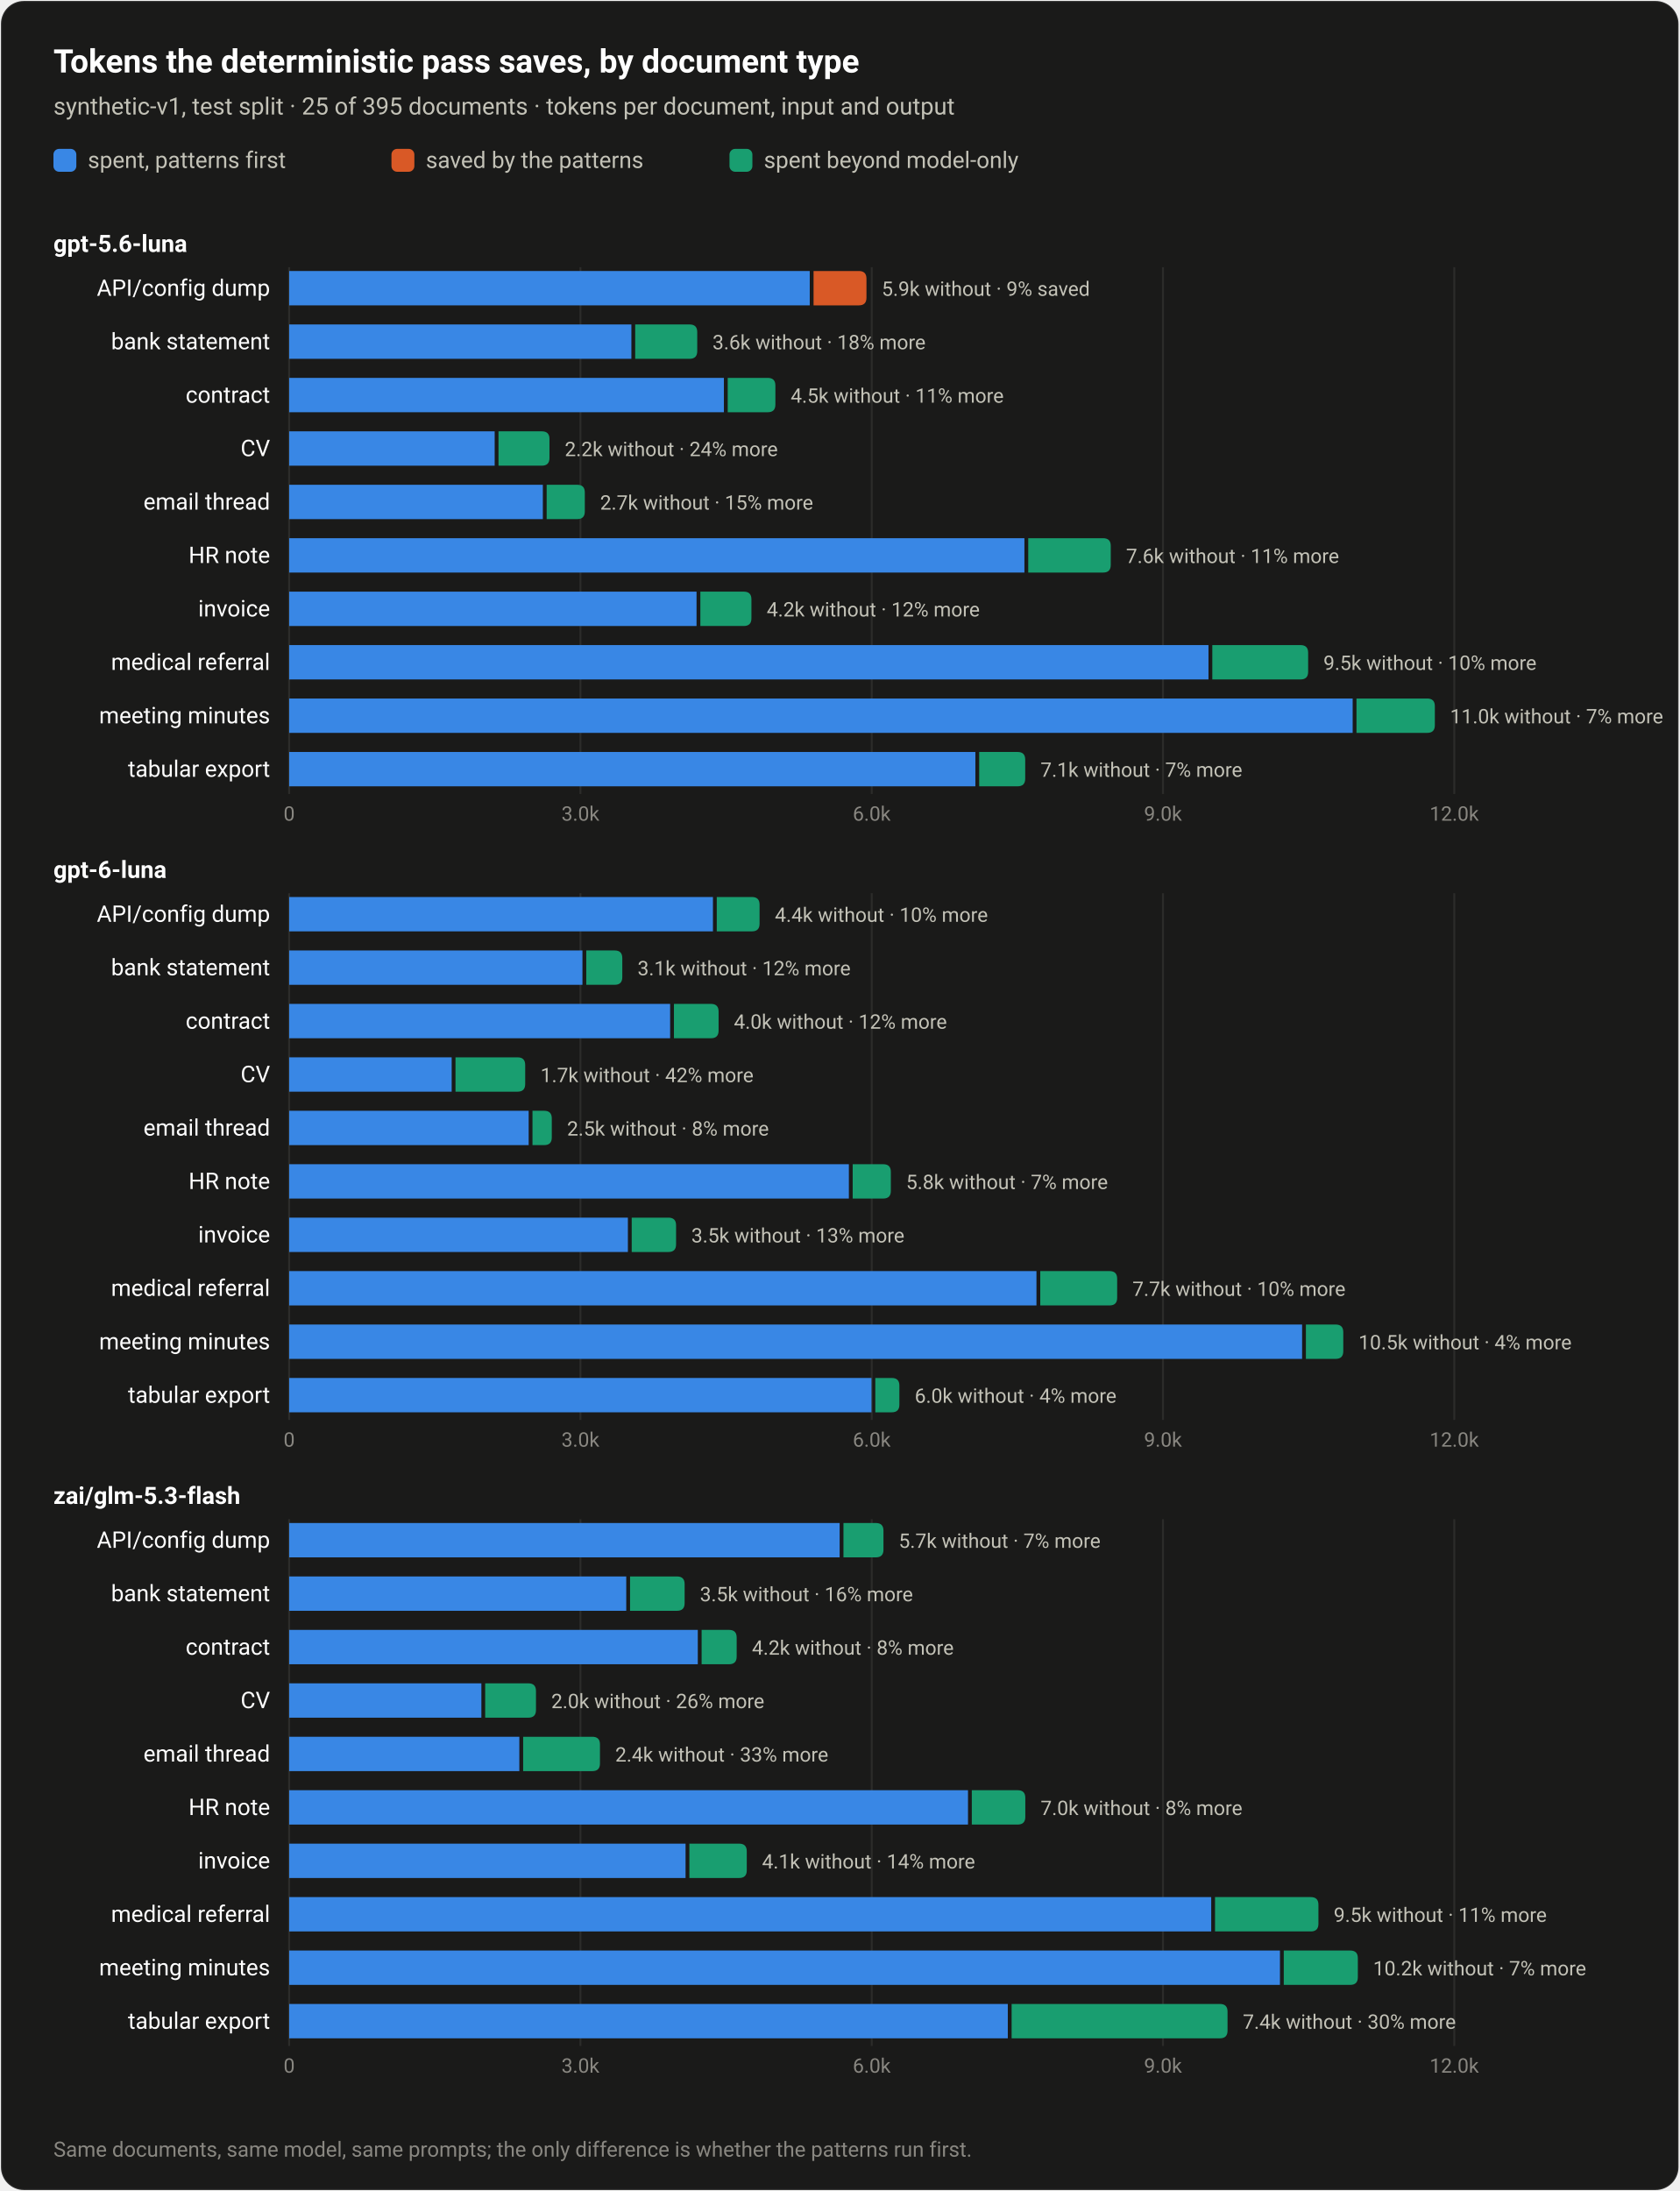
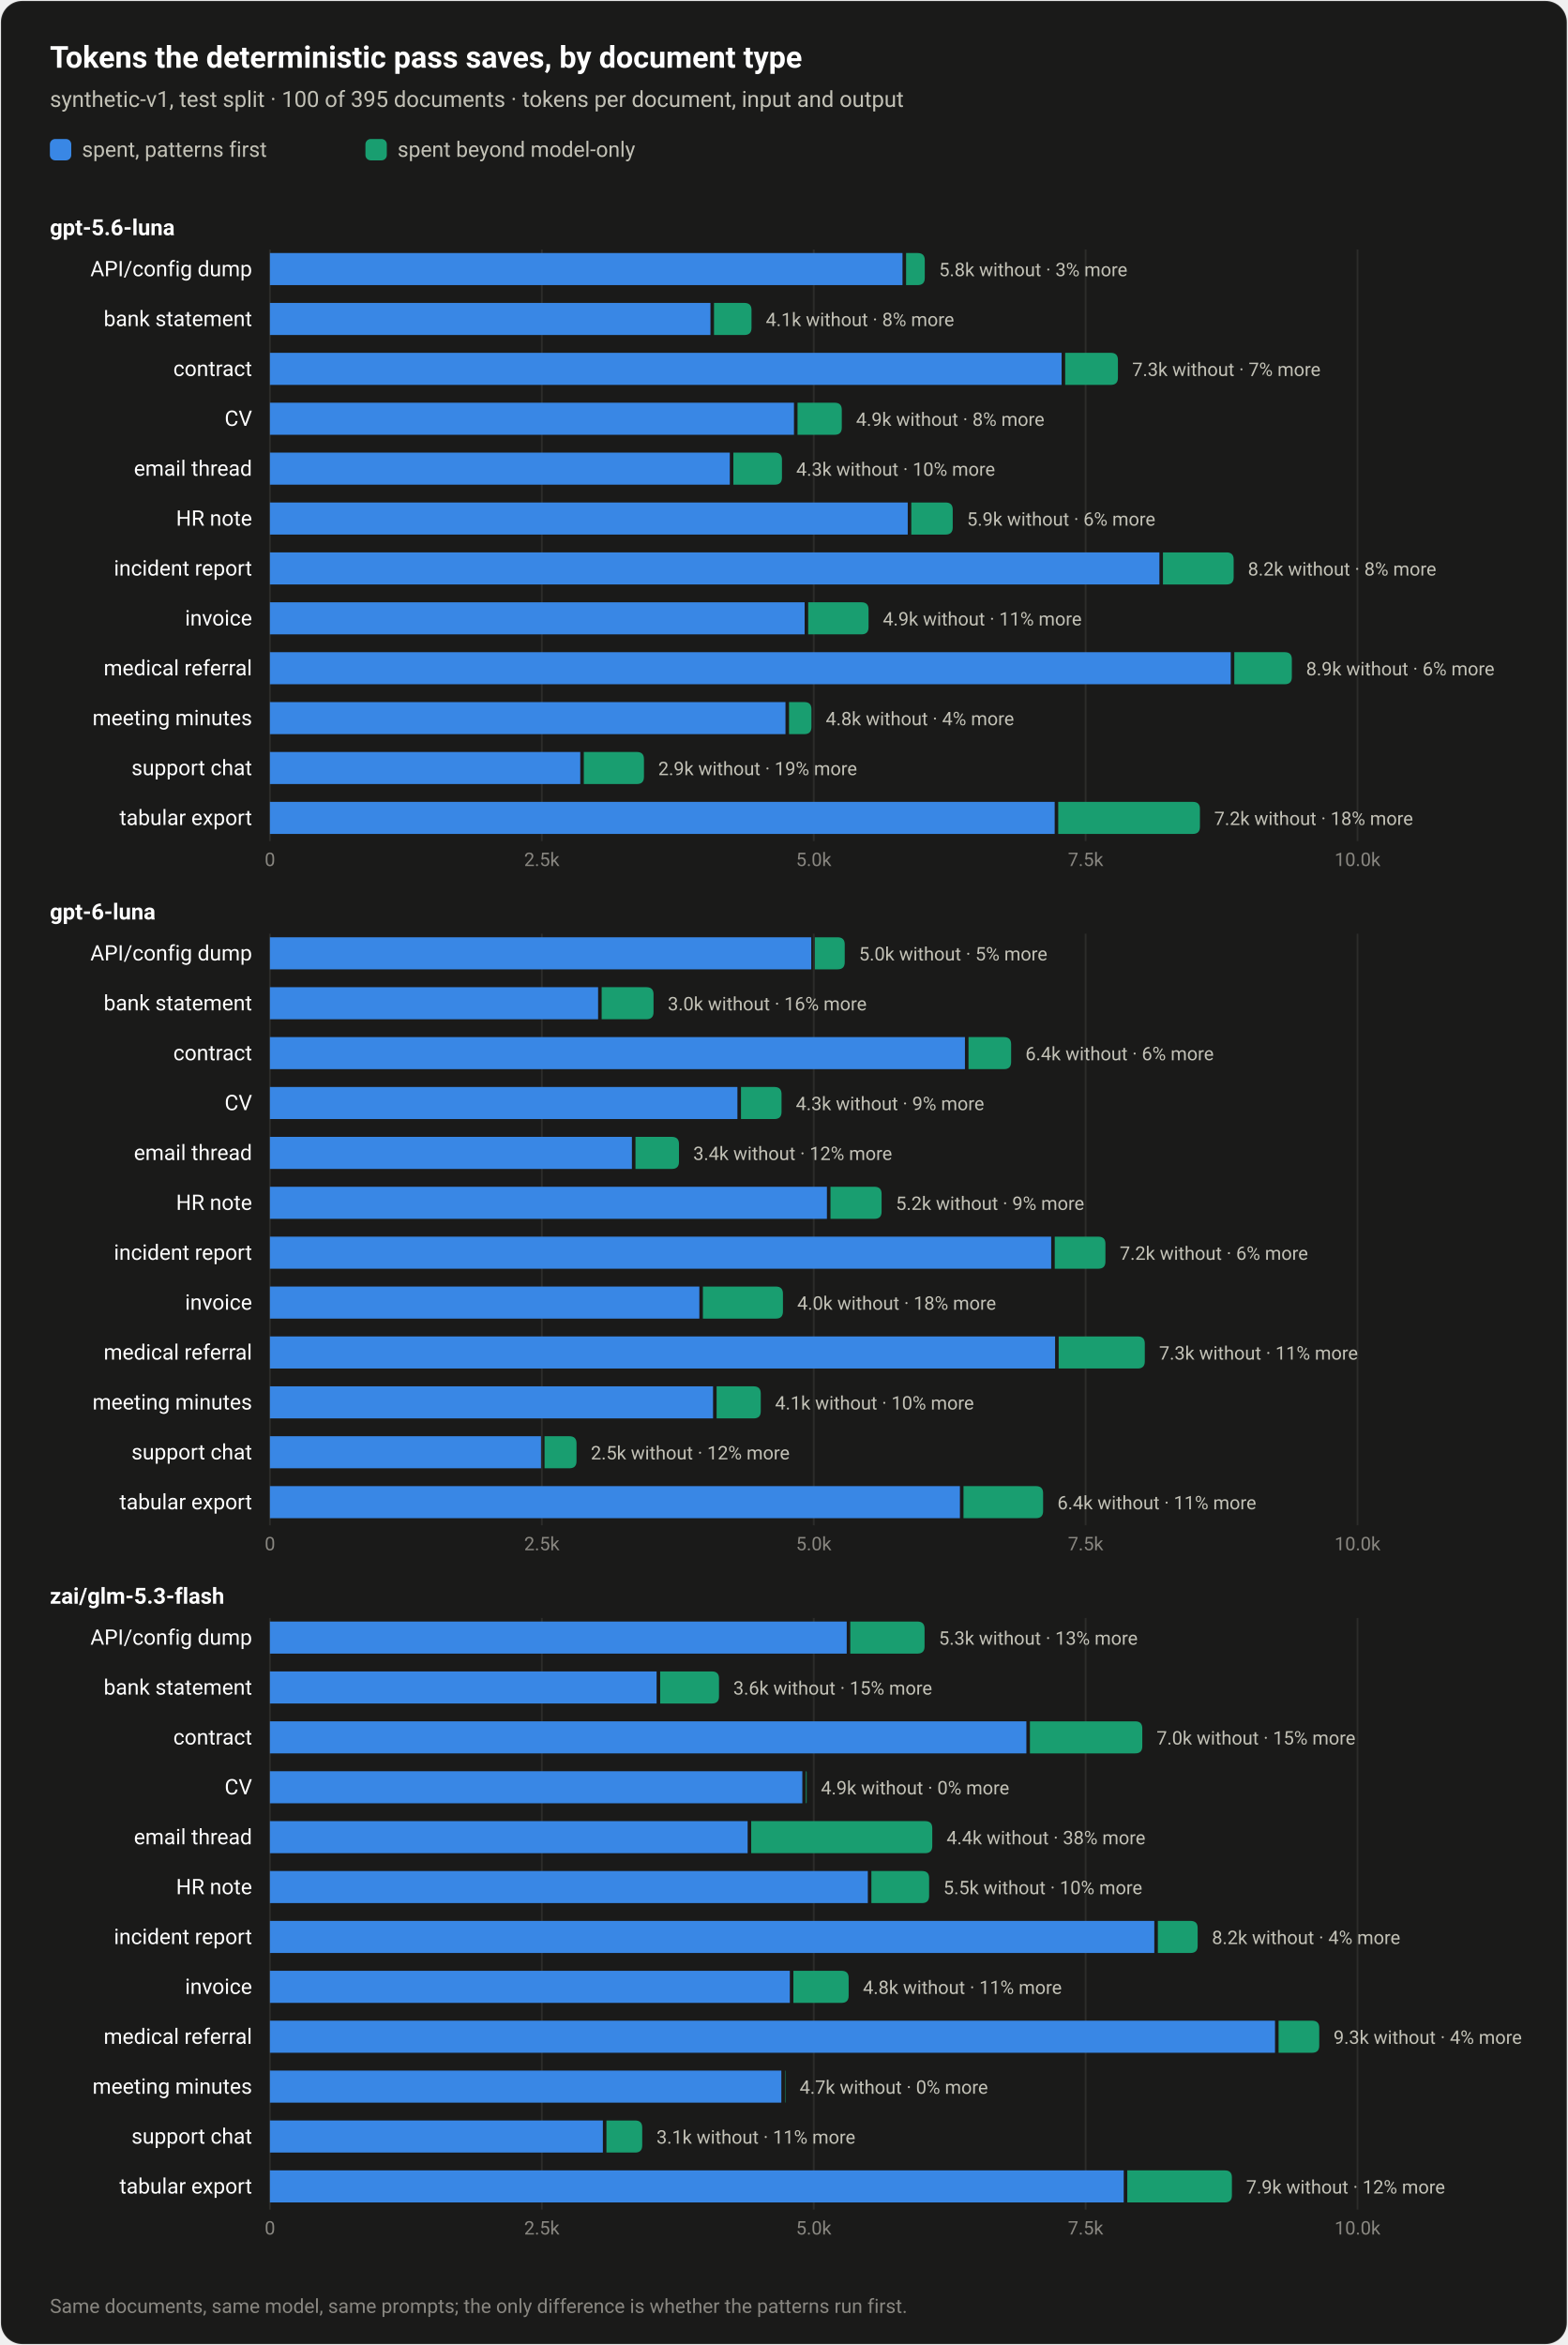
- <svg xmlns="http://www.w3.org/2000/svg" width="880" height="1148" viewBox="0 0 880 1148" role="img" aria-labelledby="t d" font-family="system-ui, -apple-system, &quot;Segoe UI&quot;, Roboto, sans-serif">
-   <rect x="0.5" y="0.5" width="879" height="1147" rx="12" fill="#1a1a19" stroke="rgba(255,255,255,0.10)" />
+ <svg xmlns="http://www.w3.org/2000/svg" width="880" height="1316" viewBox="0 0 880 1316" role="img" aria-labelledby="t d" font-family="system-ui, -apple-system, &quot;Segoe UI&quot;, Roboto, sans-serif">
+   <rect x="0.5" y="0.5" width="879" height="1315" rx="12" fill="#1a1a19" stroke="rgba(255,255,255,0.10)" />
  <text x="28" y="38" font-size="17" font-weight="600" fill="#ffffff">Tokens the deterministic pass saves, by document type</text>
-   <text x="28" y="60" font-size="12.5" fill="#c3c2b7">synthetic-v1, test split · 25 of 395 documents · tokens per document, input and output</text>
+   <text x="28" y="60" font-size="12.5" fill="#c3c2b7">synthetic-v1, test split · 100 of 395 documents · tokens per document, input and output</text>
  <rect x="28" y="78" width="12" height="12" rx="3" fill="#3987e5" />
  <text x="46" y="88" font-size="12" fill="#c3c2b7">spent, patterns first</text>
-   <rect x="205.12" y="78" width="12" height="12" rx="3" fill="#d95926" />
-   <text x="223.12" y="88" font-size="12" fill="#c3c2b7">saved by the patterns</text>
-   <rect x="382.24" y="78" width="12" height="12" rx="3" fill="#199e70" />
-   <text x="400.24" y="88" font-size="12" fill="#c3c2b7">spent beyond model-only</text>
+   <rect x="205.12" y="78" width="12" height="12" rx="3" fill="#199e70" />
+   <text x="223.12" y="88" font-size="12" fill="#c3c2b7">spent beyond model-only</text>
  <text x="28" y="132" font-size="12.5" font-weight="600" fill="#ffffff">gpt-5.6-luna</text>
-   <line x1="151.52" y1="140" x2="151.52" y2="416" stroke="#2c2c2a" />
-   <line x1="304.14" y1="140" x2="304.14" y2="416" stroke="#2c2c2a" />
-   <line x1="456.76" y1="140" x2="456.76" y2="416" stroke="#2c2c2a" />
-   <line x1="609.38" y1="140" x2="609.38" y2="416" stroke="#2c2c2a" />
-   <line x1="762" y1="140" x2="762" y2="416" stroke="#2c2c2a" />
+   <line x1="151.52" y1="140" x2="151.52" y2="472" stroke="#2c2c2a" />
+   <line x1="304.14" y1="140" x2="304.14" y2="472" stroke="#2c2c2a" />
+   <line x1="456.76" y1="140" x2="456.76" y2="472" stroke="#2c2c2a" />
+   <line x1="609.38" y1="140" x2="609.38" y2="472" stroke="#2c2c2a" />
+   <line x1="762" y1="140" x2="762" y2="472" stroke="#2c2c2a" />
  <text x="141.52" y="155" font-size="12" fill="#ffffff" text-anchor="end">API/config dump</text>
  <g>
-     <path d="M151.52 142H424.29V160H151.52Z" fill="#3987e5" />
-   </g>
-   <g>
-     <path d="M426.29 142H450.01Q454.01 142 454.01 146V156Q454.01 160 450.01 160H426.29Z" fill="#d95926" />
-   </g>
-   <text x="462.01" y="155" font-size="10.5" fill="#c3c2b7">5.9k without · 9% saved</text>
+     <path d="M151.52 142H506.59V160H151.52Z" fill="#3987e5" />
+   </g>
+   <g>
+     <path d="M508.59 142H515.09Q519.09 142 519.09 146V156Q519.09 160 515.09 160H508.59Z" fill="#199e70" />
+   </g>
+   <text x="527.09" y="155" font-size="10.5" fill="#c3c2b7">5.8k without · 3% more</text>
  <text x="141.52" y="183" font-size="12" fill="#ffffff" text-anchor="end">bank statement</text>
  <g>
-     <path d="M151.52 170H330.83V188H151.52Z" fill="#3987e5" />
-   </g>
-   <g>
-     <path d="M332.83 170H361.34Q365.34 170 365.34 174V184Q365.34 188 361.34 188H332.83Z" fill="#199e70" />
-   </g>
-   <text x="373.34" y="183" font-size="10.5" fill="#c3c2b7">3.6k without · 18% more</text>
+     <path d="M151.52 170H398.78V188H151.52Z" fill="#3987e5" />
+   </g>
+   <g>
+     <path d="M400.78 170H417.84Q421.84 170 421.84 174V184Q421.84 188 417.84 188H400.78Z" fill="#199e70" />
+   </g>
+   <text x="429.84" y="183" font-size="10.5" fill="#c3c2b7">4.1k without · 8% more</text>
  <text x="141.52" y="211" font-size="12" fill="#ffffff" text-anchor="end">contract</text>
  <g>
-     <path d="M151.52 198H379.31V216H151.52Z" fill="#3987e5" />
-   </g>
-   <g>
-     <path d="M381.31 198H402.29Q406.29 198 406.29 202V212Q406.29 216 402.29 216H381.31Z" fill="#199e70" />
-   </g>
-   <text x="414.29" y="211" font-size="10.5" fill="#c3c2b7">4.5k without · 11% more</text>
+     <path d="M151.52 198H595.9V216H151.52Z" fill="#3987e5" />
+   </g>
+   <g>
+     <path d="M597.9 198H623.51Q627.51 198 627.51 202V212Q627.51 216 623.51 216H597.9Z" fill="#199e70" />
+   </g>
+   <text x="635.51" y="211" font-size="10.5" fill="#c3c2b7">7.3k without · 7% more</text>
  <text x="141.52" y="239" font-size="12" fill="#ffffff" text-anchor="end">CV</text>
  <g>
-     <path d="M151.52 226H259.2V244H151.52Z" fill="#3987e5" />
-   </g>
-   <g>
-     <path d="M261.2 226H283.91Q287.91 226 287.91 230V240Q287.91 244 283.91 244H261.2Z" fill="#199e70" />
-   </g>
-   <text x="295.91" y="239" font-size="10.5" fill="#c3c2b7">2.2k without · 24% more</text>
+     <path d="M151.52 226H445.66V244H151.52Z" fill="#3987e5" />
+   </g>
+   <g>
+     <path d="M447.66 226H468.51Q472.51 226 472.51 230V240Q472.51 244 468.51 244H447.66Z" fill="#199e70" />
+   </g>
+   <text x="480.51" y="239" font-size="10.5" fill="#c3c2b7">4.9k without · 8% more</text>
  <text x="141.52" y="267" font-size="12" fill="#ffffff" text-anchor="end">email thread</text>
  <g>
-     <path d="M151.52 254H284.44V272H151.52Z" fill="#3987e5" />
-   </g>
-   <g>
-     <path d="M286.44 254H302.43Q306.43 254 306.43 258V268Q306.43 272 302.43 272H286.44Z" fill="#199e70" />
-   </g>
-   <text x="314.43" y="267" font-size="10.5" fill="#c3c2b7">2.7k without · 15% more</text>
+     <path d="M151.52 254H409.65V272H151.52Z" fill="#3987e5" />
+   </g>
+   <g>
+     <path d="M411.65 254H434.93Q438.93 254 438.93 258V268Q438.93 272 434.93 272H411.65Z" fill="#199e70" />
+   </g>
+   <text x="446.93" y="267" font-size="10.5" fill="#c3c2b7">4.3k without · 10% more</text>
  <text x="141.52" y="295" font-size="12" fill="#ffffff" text-anchor="end">HR note</text>
  <g>
-     <path d="M151.52 282H536.77V300H151.52Z" fill="#3987e5" />
-   </g>
-   <g>
-     <path d="M538.77 282H578.01Q582.01 282 582.01 286V296Q582.01 300 578.01 300H538.77Z" fill="#199e70" />
-   </g>
-   <text x="590.01" y="295" font-size="10.5" fill="#c3c2b7">7.6k without · 11% more</text>
-   <text x="141.52" y="323" font-size="12" fill="#ffffff" text-anchor="end">invoice</text>
-   <g>
-     <path d="M151.52 310H364.97V328H151.52Z" fill="#3987e5" />
-   </g>
-   <g>
-     <path d="M366.97 310H389.73Q393.73 310 393.73 314V324Q393.73 328 389.73 328H366.97Z" fill="#199e70" />
-   </g>
-   <text x="401.73" y="323" font-size="10.5" fill="#c3c2b7">4.2k without · 12% more</text>
-   <text x="141.52" y="351" font-size="12" fill="#ffffff" text-anchor="end">medical referral</text>
-   <g>
-     <path d="M151.52 338H633.22V356H151.52Z" fill="#3987e5" />
-   </g>
-   <g>
-     <path d="M635.22 338H681.44Q685.44 338 685.44 342V352Q685.44 356 681.44 356H635.22Z" fill="#199e70" />
-   </g>
-   <text x="693.44" y="351" font-size="10.5" fill="#c3c2b7">9.5k without · 10% more</text>
-   <text x="141.52" y="379" font-size="12" fill="#ffffff" text-anchor="end">meeting minutes</text>
-   <g>
-     <path d="M151.52 366H708.77V384H151.52Z" fill="#3987e5" />
-   </g>
-   <g>
-     <path d="M710.77 366H747.83Q751.83 366 751.83 370V380Q751.83 384 747.83 384H710.77Z" fill="#199e70" />
-   </g>
-   <text x="759.83" y="379" font-size="10.5" fill="#c3c2b7">11.0k without · 7% more</text>
-   <text x="141.52" y="407" font-size="12" fill="#ffffff" text-anchor="end">tabular export</text>
-   <g>
-     <path d="M151.52 394H511.08V412H151.52Z" fill="#3987e5" />
-   </g>
-   <g>
-     <path d="M513.08 394H533.19Q537.19 394 537.19 398V408Q537.19 412 533.19 412H513.08Z" fill="#199e70" />
-   </g>
-   <text x="545.19" y="407" font-size="10.5" fill="#c3c2b7">7.1k without · 7% more</text>
-   <text x="151.52" y="430" font-size="10.5" fill="#898781" text-anchor="middle">0</text>
-   <text x="304.14" y="430" font-size="10.5" fill="#898781" text-anchor="middle">3.0k</text>
-   <text x="456.76" y="430" font-size="10.5" fill="#898781" text-anchor="middle">6.0k</text>
-   <text x="609.38" y="430" font-size="10.5" fill="#898781" text-anchor="middle">9.0k</text>
-   <text x="762" y="430" font-size="10.5" fill="#898781" text-anchor="middle">12.0k</text>
-   <text x="28" y="460" font-size="12.5" font-weight="600" fill="#ffffff">gpt-6-luna</text>
-   <line x1="151.52" y1="468" x2="151.52" y2="744" stroke="#2c2c2a" />
-   <line x1="304.14" y1="468" x2="304.14" y2="744" stroke="#2c2c2a" />
-   <line x1="456.76" y1="468" x2="456.76" y2="744" stroke="#2c2c2a" />
-   <line x1="609.38" y1="468" x2="609.38" y2="744" stroke="#2c2c2a" />
-   <line x1="762" y1="468" x2="762" y2="744" stroke="#2c2c2a" />
-   <text x="141.52" y="483" font-size="12" fill="#ffffff" text-anchor="end">API/config dump</text>
-   <g>
-     <path d="M151.52 470H373.57V488H151.52Z" fill="#3987e5" />
-   </g>
-   <g>
-     <path d="M375.57 470H394Q398 470 398 474V484Q398 488 394 488H375.57Z" fill="#199e70" />
-   </g>
-   <text x="406" y="483" font-size="10.5" fill="#c3c2b7">4.4k without · 10% more</text>
-   <text x="141.52" y="511" font-size="12" fill="#ffffff" text-anchor="end">bank statement</text>
-   <g>
-     <path d="M151.52 498H305.19V516H151.52Z" fill="#3987e5" />
-   </g>
-   <g>
-     <path d="M307.19 498H322.07Q326.07 498 326.07 502V512Q326.07 516 322.07 516H307.19Z" fill="#199e70" />
-   </g>
-   <text x="334.07" y="511" font-size="10.5" fill="#c3c2b7">3.1k without · 12% more</text>
-   <text x="141.52" y="539" font-size="12" fill="#ffffff" text-anchor="end">contract</text>
-   <g>
-     <path d="M151.52 526H351.13V544H151.52Z" fill="#3987e5" />
-   </g>
-   <g>
-     <path d="M353.13 526H372.53Q376.53 526 376.53 530V540Q376.53 544 372.53 544H353.13Z" fill="#199e70" />
-   </g>
-   <text x="384.53" y="539" font-size="10.5" fill="#c3c2b7">4.0k without · 12% more</text>
-   <text x="141.52" y="567" font-size="12" fill="#ffffff" text-anchor="end">CV</text>
-   <g>
-     <path d="M151.52 554H236.67V572H151.52Z" fill="#3987e5" />
-   </g>
-   <g>
-     <path d="M238.67 554H271.19Q275.19 554 275.19 558V568Q275.19 572 271.19 572H238.67Z" fill="#199e70" />
-   </g>
-   <text x="283.19" y="567" font-size="10.5" fill="#c3c2b7">1.7k without · 42% more</text>
-   <text x="141.52" y="595" font-size="12" fill="#ffffff" text-anchor="end">email thread</text>
-   <g>
-     <path d="M151.52 582H277.01V600H151.52Z" fill="#3987e5" />
-   </g>
-   <g>
-     <path d="M279.01 582H285.13Q289.13 582 289.13 586V596Q289.13 600 285.13 600H279.01Z" fill="#199e70" />
-   </g>
-   <text x="297.13" y="595" font-size="10.5" fill="#c3c2b7">2.5k without · 8% more</text>
-   <text x="141.52" y="623" font-size="12" fill="#ffffff" text-anchor="end">HR note</text>
-   <g>
-     <path d="M151.52 610H444.79V628H151.52Z" fill="#3987e5" />
-   </g>
-   <g>
-     <path d="M446.79 610H462.78Q466.78 610 466.78 614V624Q466.78 628 462.78 628H446.79Z" fill="#199e70" />
-   </g>
-   <text x="474.78" y="623" font-size="10.5" fill="#c3c2b7">5.8k without · 7% more</text>
-   <text x="141.52" y="651" font-size="12" fill="#ffffff" text-anchor="end">invoice</text>
-   <g>
-     <path d="M151.52 638H329V656H151.52Z" fill="#3987e5" />
-   </g>
-   <g>
-     <path d="M331 638H350.25Q354.25 638 354.25 642V652Q354.25 656 350.25 656H331Z" fill="#199e70" />
-   </g>
-   <text x="362.25" y="651" font-size="10.5" fill="#c3c2b7">3.5k without · 13% more</text>
-   <text x="141.52" y="679" font-size="12" fill="#ffffff" text-anchor="end">medical referral</text>
-   <g>
-     <path d="M151.52 666H543.08V684H151.52Z" fill="#3987e5" />
-   </g>
-   <g>
-     <path d="M545.08 666H581.37Q585.37 666 585.37 670V680Q585.37 684 581.37 684H545.08Z" fill="#199e70" />
-   </g>
-   <text x="593.37" y="679" font-size="10.5" fill="#c3c2b7">7.7k without · 10% more</text>
-   <text x="141.52" y="707" font-size="12" fill="#ffffff" text-anchor="end">meeting minutes</text>
-   <g>
-     <path d="M151.52 694H682.27V712H151.52Z" fill="#3987e5" />
-   </g>
-   <g>
-     <path d="M684.27 694H699.85Q703.85 694 703.85 698V708Q703.85 712 699.85 712H684.27Z" fill="#199e70" />
-   </g>
-   <text x="711.85" y="707" font-size="10.5" fill="#c3c2b7">10.5k without · 4% more</text>
-   <text x="141.52" y="735" font-size="12" fill="#ffffff" text-anchor="end">tabular export</text>
-   <g>
-     <path d="M151.52 722H456.64V740H151.52Z" fill="#3987e5" />
-   </g>
-   <g>
-     <path d="M458.64 722H467.26Q471.26 722 471.26 726V736Q471.26 740 467.26 740H458.64Z" fill="#199e70" />
-   </g>
-   <text x="479.26" y="735" font-size="10.5" fill="#c3c2b7">6.0k without · 4% more</text>
-   <text x="151.52" y="758" font-size="10.5" fill="#898781" text-anchor="middle">0</text>
-   <text x="304.14" y="758" font-size="10.5" fill="#898781" text-anchor="middle">3.0k</text>
-   <text x="456.76" y="758" font-size="10.5" fill="#898781" text-anchor="middle">6.0k</text>
-   <text x="609.38" y="758" font-size="10.5" fill="#898781" text-anchor="middle">9.0k</text>
-   <text x="762" y="758" font-size="10.5" fill="#898781" text-anchor="middle">12.0k</text>
-   <text x="28" y="788" font-size="12.5" font-weight="600" fill="#ffffff">zai/glm-5.3-flash</text>
-   <line x1="151.52" y1="796" x2="151.52" y2="1072" stroke="#2c2c2a" />
-   <line x1="304.14" y1="796" x2="304.14" y2="1072" stroke="#2c2c2a" />
-   <line x1="456.76" y1="796" x2="456.76" y2="1072" stroke="#2c2c2a" />
-   <line x1="609.38" y1="796" x2="609.38" y2="1072" stroke="#2c2c2a" />
-   <line x1="762" y1="796" x2="762" y2="1072" stroke="#2c2c2a" />
-   <text x="141.52" y="811" font-size="12" fill="#ffffff" text-anchor="end">API/config dump</text>
-   <g>
-     <path d="M151.52 798H439.96V816H151.52Z" fill="#3987e5" />
-   </g>
-   <g>
-     <path d="M441.96 798H458.92Q462.92 798 462.92 802V812Q462.92 816 458.92 816H441.96Z" fill="#199e70" />
-   </g>
-   <text x="470.92" y="811" font-size="10.5" fill="#c3c2b7">5.7k without · 7% more</text>
-   <text x="141.52" y="839" font-size="12" fill="#ffffff" text-anchor="end">bank statement</text>
-   <g>
-     <path d="M151.52 826H328.14V844H151.52Z" fill="#3987e5" />
-   </g>
-   <g>
-     <path d="M330.14 826H354.73Q358.73 826 358.73 830V840Q358.73 844 354.73 844H330.14Z" fill="#199e70" />
-   </g>
-   <text x="366.73" y="839" font-size="10.5" fill="#c3c2b7">3.5k without · 16% more</text>
-   <text x="141.52" y="867" font-size="12" fill="#ffffff" text-anchor="end">contract</text>
-   <g>
-     <path d="M151.52 854H365.63V872H151.52Z" fill="#3987e5" />
-   </g>
-   <g>
-     <path d="M367.63 854H382Q386 854 386 858V868Q386 872 382 872H367.63Z" fill="#199e70" />
-   </g>
-   <text x="394" y="867" font-size="10.5" fill="#c3c2b7">4.2k without · 8% more</text>
-   <text x="141.52" y="895" font-size="12" fill="#ffffff" text-anchor="end">CV</text>
-   <g>
-     <path d="M151.52 882H252.23V900H151.52Z" fill="#3987e5" />
-   </g>
-   <g>
-     <path d="M254.23 882H276.84Q280.84 882 280.84 886V896Q280.84 900 276.84 900H254.23Z" fill="#199e70" />
-   </g>
-   <text x="288.84" y="895" font-size="10.5" fill="#c3c2b7">2.0k without · 26% more</text>
-   <text x="141.52" y="923" font-size="12" fill="#ffffff" text-anchor="end">email thread</text>
-   <g>
-     <path d="M151.52 910H272.12V928H151.52Z" fill="#3987e5" />
-   </g>
-   <g>
-     <path d="M274.12 910H310.37Q314.37 910 314.37 914V924Q314.37 928 310.37 928H274.12Z" fill="#199e70" />
-   </g>
-   <text x="322.37" y="923" font-size="10.5" fill="#c3c2b7">2.4k without · 33% more</text>
-   <text x="141.52" y="951" font-size="12" fill="#ffffff" text-anchor="end">HR note</text>
-   <g>
-     <path d="M151.52 938H507.21V956H151.52Z" fill="#3987e5" />
-   </g>
-   <g>
-     <path d="M509.21 938H533.24Q537.24 938 537.24 942V952Q537.24 956 533.24 956H509.21Z" fill="#199e70" />
-   </g>
-   <text x="545.24" y="951" font-size="10.5" fill="#c3c2b7">7.0k without · 8% more</text>
-   <text x="141.52" y="979" font-size="12" fill="#ffffff" text-anchor="end">invoice</text>
-   <g>
-     <path d="M151.52 966H359.22V984H151.52Z" fill="#3987e5" />
-   </g>
-   <g>
-     <path d="M361.22 966H387.29Q391.29 966 391.29 970V980Q391.29 984 387.29 984H361.22Z" fill="#199e70" />
-   </g>
-   <text x="399.29" y="979" font-size="10.5" fill="#c3c2b7">4.1k without · 14% more</text>
-   <text x="141.52" y="1007" font-size="12" fill="#ffffff" text-anchor="end">medical referral</text>
-   <g>
-     <path d="M151.52 994H634.65V1012H151.52Z" fill="#3987e5" />
-   </g>
-   <g>
-     <path d="M636.65 994H686.83Q690.83 994 690.83 998V1008Q690.83 1012 686.83 1012H636.65Z" fill="#199e70" />
-   </g>
-   <text x="698.83" y="1007" font-size="10.5" fill="#c3c2b7">9.5k without · 11% more</text>
-   <text x="141.52" y="1035" font-size="12" fill="#ffffff" text-anchor="end">meeting minutes</text>
-   <g>
-     <path d="M151.52 1022H670.67V1040H151.52Z" fill="#3987e5" />
-   </g>
-   <g>
-     <path d="M672.67 1022H707.48Q711.48 1022 711.48 1026V1036Q711.48 1040 707.48 1040H672.67Z" fill="#199e70" />
-   </g>
-   <text x="719.48" y="1035" font-size="10.5" fill="#c3c2b7">10.2k without · 7% more</text>
-   <text x="141.52" y="1063" font-size="12" fill="#ffffff" text-anchor="end">tabular export</text>
-   <g>
-     <path d="M151.52 1050H528.07V1068H151.52Z" fill="#3987e5" />
-   </g>
-   <g>
-     <path d="M530.07 1050H639.21Q643.21 1050 643.21 1054V1064Q643.21 1068 639.21 1068H530.07Z" fill="#199e70" />
-   </g>
-   <text x="651.21" y="1063" font-size="10.5" fill="#c3c2b7">7.4k without · 30% more</text>
-   <text x="151.52" y="1086" font-size="10.5" fill="#898781" text-anchor="middle">0</text>
-   <text x="304.14" y="1086" font-size="10.5" fill="#898781" text-anchor="middle">3.0k</text>
-   <text x="456.76" y="1086" font-size="10.5" fill="#898781" text-anchor="middle">6.0k</text>
-   <text x="609.38" y="1086" font-size="10.5" fill="#898781" text-anchor="middle">9.0k</text>
-   <text x="762" y="1086" font-size="10.5" fill="#898781" text-anchor="middle">12.0k</text>
-   <text x="28" y="1130" font-size="11" fill="#898781">Same documents, same model, same prompts; the only difference is whether the patterns run first.</text>
+     <path d="M151.52 282H509.52V300H151.52Z" fill="#3987e5" />
+   </g>
+   <g>
+     <path d="M511.52 282H530.78Q534.78 282 534.78 286V296Q534.78 300 530.78 300H511.52Z" fill="#199e70" />
+   </g>
+   <text x="542.78" y="295" font-size="10.5" fill="#c3c2b7">5.9k without · 6% more</text>
+   <text x="141.52" y="323" font-size="12" fill="#ffffff" text-anchor="end">incident report</text>
+   <g>
+     <path d="M151.52 310H650.79V328H151.52Z" fill="#3987e5" />
+   </g>
+   <g>
+     <path d="M652.79 310H688.47Q692.47 310 692.47 314V324Q692.47 328 688.47 328H652.79Z" fill="#199e70" />
+   </g>
+   <text x="700.47" y="323" font-size="10.5" fill="#c3c2b7">8.2k without · 8% more</text>
+   <text x="141.52" y="351" font-size="12" fill="#ffffff" text-anchor="end">invoice</text>
+   <g>
+     <path d="M151.52 338H451.65V356H151.52Z" fill="#3987e5" />
+   </g>
+   <g>
+     <path d="M453.65 338H483.53Q487.53 338 487.53 342V352Q487.53 356 483.53 356H453.65Z" fill="#199e70" />
+   </g>
+   <text x="495.53" y="351" font-size="10.5" fill="#c3c2b7">4.9k without · 11% more</text>
+   <text x="141.52" y="379" font-size="12" fill="#ffffff" text-anchor="end">medical referral</text>
+   <g>
+     <path d="M151.52 366H690.83V384H151.52Z" fill="#3987e5" />
+   </g>
+   <g>
+     <path d="M692.83 366H721.13Q725.13 366 725.13 370V380Q725.13 384 721.13 384H692.83Z" fill="#199e70" />
+   </g>
+   <text x="733.13" y="379" font-size="10.5" fill="#c3c2b7">8.9k without · 6% more</text>
+   <text x="141.52" y="407" font-size="12" fill="#ffffff" text-anchor="end">meeting minutes</text>
+   <g>
+     <path d="M151.52 394H440.9V412H151.52Z" fill="#3987e5" />
+   </g>
+   <g>
+     <path d="M442.9 394H451.48Q455.48 394 455.48 398V408Q455.48 412 451.48 412H442.9Z" fill="#199e70" />
+   </g>
+   <text x="463.48" y="407" font-size="10.5" fill="#c3c2b7">4.8k without · 4% more</text>
+   <text x="141.52" y="435" font-size="12" fill="#ffffff" text-anchor="end">support chat</text>
+   <g>
+     <path d="M151.52 422H325.7V440H151.52Z" fill="#3987e5" />
+   </g>
+   <g>
+     <path d="M327.7 422H357.46Q361.46 422 361.46 426V436Q361.46 440 357.46 440H327.7Z" fill="#199e70" />
+   </g>
+   <text x="369.46" y="435" font-size="10.5" fill="#c3c2b7">2.9k without · 19% more</text>
+   <text x="141.52" y="463" font-size="12" fill="#ffffff" text-anchor="end">tabular export</text>
+   <g>
+     <path d="M151.52 450H592V468H151.52Z" fill="#3987e5" />
+   </g>
+   <g>
+     <path d="M594 450H669.54Q673.54 450 673.54 454V464Q673.54 468 669.54 468H594Z" fill="#199e70" />
+   </g>
+   <text x="681.54" y="463" font-size="10.5" fill="#c3c2b7">7.2k without · 18% more</text>
+   <text x="151.52" y="486" font-size="10.5" fill="#898781" text-anchor="middle">0</text>
+   <text x="304.14" y="486" font-size="10.5" fill="#898781" text-anchor="middle">2.5k</text>
+   <text x="456.76" y="486" font-size="10.5" fill="#898781" text-anchor="middle">5.0k</text>
+   <text x="609.38" y="486" font-size="10.5" fill="#898781" text-anchor="middle">7.5k</text>
+   <text x="762" y="486" font-size="10.5" fill="#898781" text-anchor="middle">10.0k</text>
+   <text x="28" y="516" font-size="12.5" font-weight="600" fill="#ffffff">gpt-6-luna</text>
+   <line x1="151.52" y1="524" x2="151.52" y2="856" stroke="#2c2c2a" />
+   <line x1="304.14" y1="524" x2="304.14" y2="856" stroke="#2c2c2a" />
+   <line x1="456.76" y1="524" x2="456.76" y2="856" stroke="#2c2c2a" />
+   <line x1="609.38" y1="524" x2="609.38" y2="856" stroke="#2c2c2a" />
+   <line x1="762" y1="524" x2="762" y2="856" stroke="#2c2c2a" />
+   <text x="141.52" y="539" font-size="12" fill="#ffffff" text-anchor="end">API/config dump</text>
+   <g>
+     <path d="M151.52 526H455.37V544H151.52Z" fill="#3987e5" />
+   </g>
+   <g>
+     <path d="M457.37 526H470.16Q474.16 526 474.16 530V540Q474.16 544 470.16 544H457.37Z" fill="#199e70" />
+   </g>
+   <text x="482.16" y="539" font-size="10.5" fill="#c3c2b7">5.0k without · 5% more</text>
+   <text x="141.52" y="567" font-size="12" fill="#ffffff" text-anchor="end">bank statement</text>
+   <g>
+     <path d="M151.52 554H335.72V572H151.52Z" fill="#3987e5" />
+   </g>
+   <g>
+     <path d="M337.72 554H362.84Q366.84 554 366.84 558V568Q366.84 572 362.84 572H337.72Z" fill="#199e70" />
+   </g>
+   <text x="374.84" y="567" font-size="10.5" fill="#c3c2b7">3.0k without · 16% more</text>
+   <text x="141.52" y="595" font-size="12" fill="#ffffff" text-anchor="end">contract</text>
+   <g>
+     <path d="M151.52 582H541.63V600H151.52Z" fill="#3987e5" />
+   </g>
+   <g>
+     <path d="M543.63 582H563.56Q567.56 582 567.56 586V596Q567.56 600 563.56 600H543.63Z" fill="#199e70" />
+   </g>
+   <text x="575.56" y="595" font-size="10.5" fill="#c3c2b7">6.4k without · 6% more</text>
+   <text x="141.52" y="623" font-size="12" fill="#ffffff" text-anchor="end">CV</text>
+   <g>
+     <path d="M151.52 610H413.92V628H151.52Z" fill="#3987e5" />
+   </g>
+   <g>
+     <path d="M415.92 610H434.69Q438.69 610 438.69 614V624Q438.69 628 434.69 628H415.92Z" fill="#199e70" />
+   </g>
+   <text x="446.69" y="623" font-size="10.5" fill="#c3c2b7">4.3k without · 9% more</text>
+   <text x="141.52" y="651" font-size="12" fill="#ffffff" text-anchor="end">email thread</text>
+   <g>
+     <path d="M151.52 638H354.7V656H151.52Z" fill="#3987e5" />
+   </g>
+   <g>
+     <path d="M356.7 638H377.12Q381.12 638 381.12 642V652Q381.12 656 377.12 656H356.7Z" fill="#199e70" />
+   </g>
+   <text x="389.12" y="651" font-size="10.5" fill="#c3c2b7">3.4k without · 12% more</text>
+   <text x="141.52" y="679" font-size="12" fill="#ffffff" text-anchor="end">HR note</text>
+   <g>
+     <path d="M151.52 666H464.16V684H151.52Z" fill="#3987e5" />
+   </g>
+   <g>
+     <path d="M466.16 666H490.85Q494.85 666 494.85 670V680Q494.85 684 490.85 684H466.16Z" fill="#199e70" />
+   </g>
+   <text x="502.85" y="679" font-size="10.5" fill="#c3c2b7">5.2k without · 9% more</text>
+   <text x="141.52" y="707" font-size="12" fill="#ffffff" text-anchor="end">incident report</text>
+   <g>
+     <path d="M151.52 694H590.04V712H151.52Z" fill="#3987e5" />
+   </g>
+   <g>
+     <path d="M592.04 694H616.49Q620.49 694 620.49 698V708Q620.49 712 616.49 712H592.04Z" fill="#199e70" />
+   </g>
+   <text x="628.49" y="707" font-size="10.5" fill="#c3c2b7">7.2k without · 6% more</text>
+   <text x="141.52" y="735" font-size="12" fill="#ffffff" text-anchor="end">invoice</text>
+   <g>
+     <path d="M151.52 722H392.55V740H151.52Z" fill="#3987e5" />
+   </g>
+   <g>
+     <path d="M394.55 722H435.48Q439.48 722 439.48 726V736Q439.48 740 435.48 740H394.55Z" fill="#199e70" />
+   </g>
+   <text x="447.48" y="735" font-size="10.5" fill="#c3c2b7">4.0k without · 18% more</text>
+   <text x="141.52" y="763" font-size="12" fill="#ffffff" text-anchor="end">medical referral</text>
+   <g>
+     <path d="M151.52 750H592.24V768H151.52Z" fill="#3987e5" />
+   </g>
+   <g>
+     <path d="M594.24 750H638.59Q642.59 750 642.59 754V764Q642.59 768 638.59 768H594.24Z" fill="#199e70" />
+   </g>
+   <text x="650.59" y="763" font-size="10.5" fill="#c3c2b7">7.3k without · 11% more</text>
+   <text x="141.52" y="791" font-size="12" fill="#ffffff" text-anchor="end">meeting minutes</text>
+   <g>
+     <path d="M151.52 778H400.24V796H151.52Z" fill="#3987e5" />
+   </g>
+   <g>
+     <path d="M402.24 778H423.03Q427.03 778 427.03 782V792Q427.03 796 423.03 796H402.24Z" fill="#199e70" />
+   </g>
+   <text x="435.03" y="791" font-size="10.5" fill="#c3c2b7">4.1k without · 10% more</text>
+   <text x="141.52" y="819" font-size="12" fill="#ffffff" text-anchor="end">support chat</text>
+   <g>
+     <path d="M151.52 806H303.67V824H151.52Z" fill="#3987e5" />
+   </g>
+   <g>
+     <path d="M305.67 806H319.61Q323.61 806 323.61 810V820Q323.61 824 319.61 824H305.67Z" fill="#199e70" />
+   </g>
+   <text x="331.61" y="819" font-size="10.5" fill="#c3c2b7">2.5k without · 12% more</text>
+   <text x="141.52" y="847" font-size="12" fill="#ffffff" text-anchor="end">tabular export</text>
+   <g>
+     <path d="M151.52 834H538.82V852H151.52Z" fill="#3987e5" />
+   </g>
+   <g>
+     <path d="M540.82 834H581.51Q585.51 834 585.51 838V848Q585.51 852 581.51 852H540.82Z" fill="#199e70" />
+   </g>
+   <text x="593.51" y="847" font-size="10.5" fill="#c3c2b7">6.4k without · 11% more</text>
+   <text x="151.52" y="870" font-size="10.5" fill="#898781" text-anchor="middle">0</text>
+   <text x="304.14" y="870" font-size="10.5" fill="#898781" text-anchor="middle">2.5k</text>
+   <text x="456.76" y="870" font-size="10.5" fill="#898781" text-anchor="middle">5.0k</text>
+   <text x="609.38" y="870" font-size="10.5" fill="#898781" text-anchor="middle">7.5k</text>
+   <text x="762" y="870" font-size="10.5" fill="#898781" text-anchor="middle">10.0k</text>
+   <text x="28" y="900" font-size="12.5" font-weight="600" fill="#ffffff">zai/glm-5.3-flash</text>
+   <line x1="151.52" y1="908" x2="151.52" y2="1240" stroke="#2c2c2a" />
+   <line x1="304.14" y1="908" x2="304.14" y2="1240" stroke="#2c2c2a" />
+   <line x1="456.76" y1="908" x2="456.76" y2="1240" stroke="#2c2c2a" />
+   <line x1="609.38" y1="908" x2="609.38" y2="1240" stroke="#2c2c2a" />
+   <line x1="762" y1="908" x2="762" y2="1240" stroke="#2c2c2a" />
+   <text x="141.52" y="923" font-size="12" fill="#ffffff" text-anchor="end">API/config dump</text>
+   <g>
+     <path d="M151.52 910H475.27V928H151.52Z" fill="#3987e5" />
+   </g>
+   <g>
+     <path d="M477.27 910H514.97Q518.97 910 518.97 914V924Q518.97 928 514.97 928H477.27Z" fill="#199e70" />
+   </g>
+   <text x="526.97" y="923" font-size="10.5" fill="#c3c2b7">5.3k without · 13% more</text>
+   <text x="141.52" y="951" font-size="12" fill="#ffffff" text-anchor="end">bank statement</text>
+   <g>
+     <path d="M151.52 938H368.56V956H151.52Z" fill="#3987e5" />
+   </g>
+   <g>
+     <path d="M370.56 938H399.59Q403.59 938 403.59 942V952Q403.59 956 399.59 956H370.56Z" fill="#199e70" />
+   </g>
+   <text x="411.59" y="951" font-size="10.5" fill="#c3c2b7">3.6k without · 15% more</text>
+   <text x="141.52" y="979" font-size="12" fill="#ffffff" text-anchor="end">contract</text>
+   <g>
+     <path d="M151.52 966H576.12V984H151.52Z" fill="#3987e5" />
+   </g>
+   <g>
+     <path d="M578.12 966H637.19Q641.19 966 641.19 970V980Q641.19 984 637.19 984H578.12Z" fill="#199e70" />
+   </g>
+   <text x="649.19" y="979" font-size="10.5" fill="#c3c2b7">7.0k without · 15% more</text>
+   <text x="141.52" y="1007" font-size="12" fill="#ffffff" text-anchor="end">CV</text>
+   <g>
+     <path d="M151.52 994H450.36V1012H151.52Z" fill="#3987e5" />
+   </g>
+   <g>
+     <path d="M452.36 994H452.36Q452.79 994 452.79 994.43V1011.57Q452.79 1012 452.36 1012H452.36Z" fill="#199e70" />
+   </g>
+   <text x="460.79" y="1007" font-size="10.5" fill="#c3c2b7">4.9k without · 0% more</text>
+   <text x="141.52" y="1035" font-size="12" fill="#ffffff" text-anchor="end">email thread</text>
+   <g>
+     <path d="M151.52 1022H419.66V1040H151.52Z" fill="#3987e5" />
+   </g>
+   <g>
+     <path d="M421.66 1022H519.3Q523.3 1022 523.3 1026V1036Q523.3 1040 519.3 1040H421.66Z" fill="#199e70" />
+   </g>
+   <text x="531.3" y="1035" font-size="10.5" fill="#c3c2b7">4.4k without · 38% more</text>
+   <text x="141.52" y="1063" font-size="12" fill="#ffffff" text-anchor="end">HR note</text>
+   <g>
+     <path d="M151.52 1050H487.12V1068H151.52Z" fill="#3987e5" />
+   </g>
+   <g>
+     <path d="M489.12 1050H517.53Q521.53 1050 521.53 1054V1064Q521.53 1068 517.53 1068H489.12Z" fill="#199e70" />
+   </g>
+   <text x="529.53" y="1063" font-size="10.5" fill="#c3c2b7">5.5k without · 10% more</text>
+   <text x="141.52" y="1091" font-size="12" fill="#ffffff" text-anchor="end">incident report</text>
+   <g>
+     <path d="M151.52 1078H647.92V1096H151.52Z" fill="#3987e5" />
+   </g>
+   <g>
+     <path d="M649.92 1078H668.26Q672.26 1078 672.26 1082V1092Q672.26 1096 668.26 1096H649.92Z" fill="#199e70" />
+   </g>
+   <text x="680.26" y="1091" font-size="10.5" fill="#c3c2b7">8.2k without · 4% more</text>
+   <text x="141.52" y="1119" font-size="12" fill="#ffffff" text-anchor="end">invoice</text>
+   <g>
+     <path d="M151.52 1106H443.34V1124H151.52Z" fill="#3987e5" />
+   </g>
+   <g>
+     <path d="M445.34 1106H472.36Q476.36 1106 476.36 1110V1120Q476.36 1124 472.36 1124H445.34Z" fill="#199e70" />
+   </g>
+   <text x="484.36" y="1119" font-size="10.5" fill="#c3c2b7">4.8k without · 11% more</text>
+   <text x="141.52" y="1147" font-size="12" fill="#ffffff" text-anchor="end">medical referral</text>
+   <g>
+     <path d="M151.52 1134H715.68V1152H151.52Z" fill="#3987e5" />
+   </g>
+   <g>
+     <path d="M717.68 1134H736.51Q740.51 1134 740.51 1138V1148Q740.51 1152 736.51 1152H717.68Z" fill="#199e70" />
+   </g>
+   <text x="748.51" y="1147" font-size="10.5" fill="#c3c2b7">9.3k without · 4% more</text>
+   <text x="141.52" y="1175" font-size="12" fill="#ffffff" text-anchor="end">meeting minutes</text>
+   <g>
+     <path d="M151.52 1162H438.58V1180H151.52Z" fill="#3987e5" />
+   </g>
+   <g>
+     <path d="M440.58 1162H440.58Q440.83 1162 440.83 1162.24V1179.76Q440.83 1180 440.58 1180H440.58Z" fill="#199e70" />
+   </g>
+   <text x="448.83" y="1175" font-size="10.5" fill="#c3c2b7">4.7k without · 0% more</text>
+   <text x="141.52" y="1203" font-size="12" fill="#ffffff" text-anchor="end">support chat</text>
+   <g>
+     <path d="M151.52 1190H338.4V1208H151.52Z" fill="#3987e5" />
+   </g>
+   <g>
+     <path d="M340.4 1190H356.49Q360.49 1190 360.49 1194V1204Q360.49 1208 356.49 1208H340.4Z" fill="#199e70" />
+   </g>
+   <text x="368.49" y="1203" font-size="10.5" fill="#c3c2b7">3.1k without · 11% more</text>
+   <text x="141.52" y="1231" font-size="12" fill="#ffffff" text-anchor="end">tabular export</text>
+   <g>
+     <path d="M151.52 1218H630.76V1236H151.52Z" fill="#3987e5" />
+   </g>
+   <g>
+     <path d="M632.76 1218H687.49Q691.49 1218 691.49 1222V1232Q691.49 1236 687.49 1236H632.76Z" fill="#199e70" />
+   </g>
+   <text x="699.49" y="1231" font-size="10.5" fill="#c3c2b7">7.9k without · 12% more</text>
+   <text x="151.52" y="1254" font-size="10.5" fill="#898781" text-anchor="middle">0</text>
+   <text x="304.14" y="1254" font-size="10.5" fill="#898781" text-anchor="middle">2.5k</text>
+   <text x="456.76" y="1254" font-size="10.5" fill="#898781" text-anchor="middle">5.0k</text>
+   <text x="609.38" y="1254" font-size="10.5" fill="#898781" text-anchor="middle">7.5k</text>
+   <text x="762" y="1254" font-size="10.5" fill="#898781" text-anchor="middle">10.0k</text>
+   <text x="28" y="1298" font-size="11" fill="#898781">Same documents, same model, same prompts; the only difference is whether the patterns run first.</text>
</svg>
